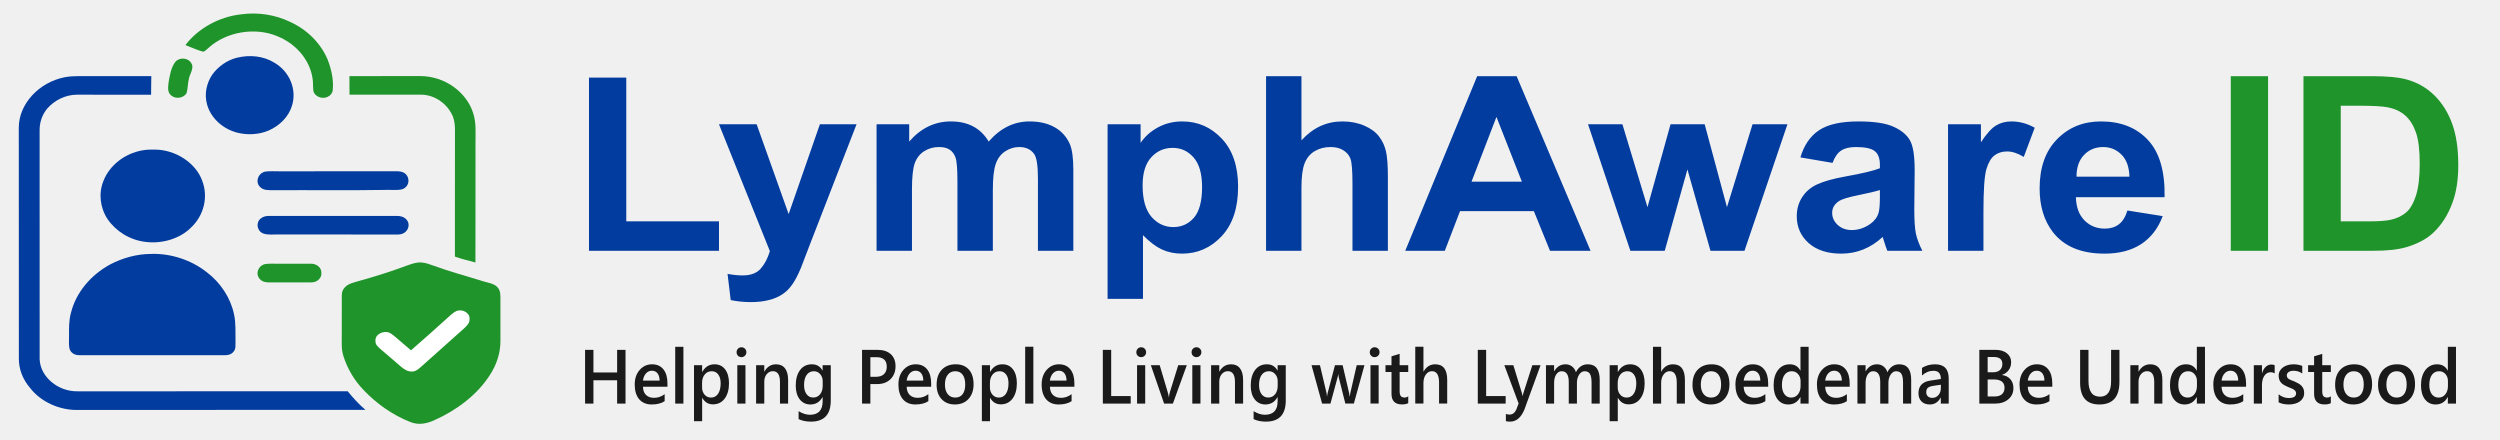
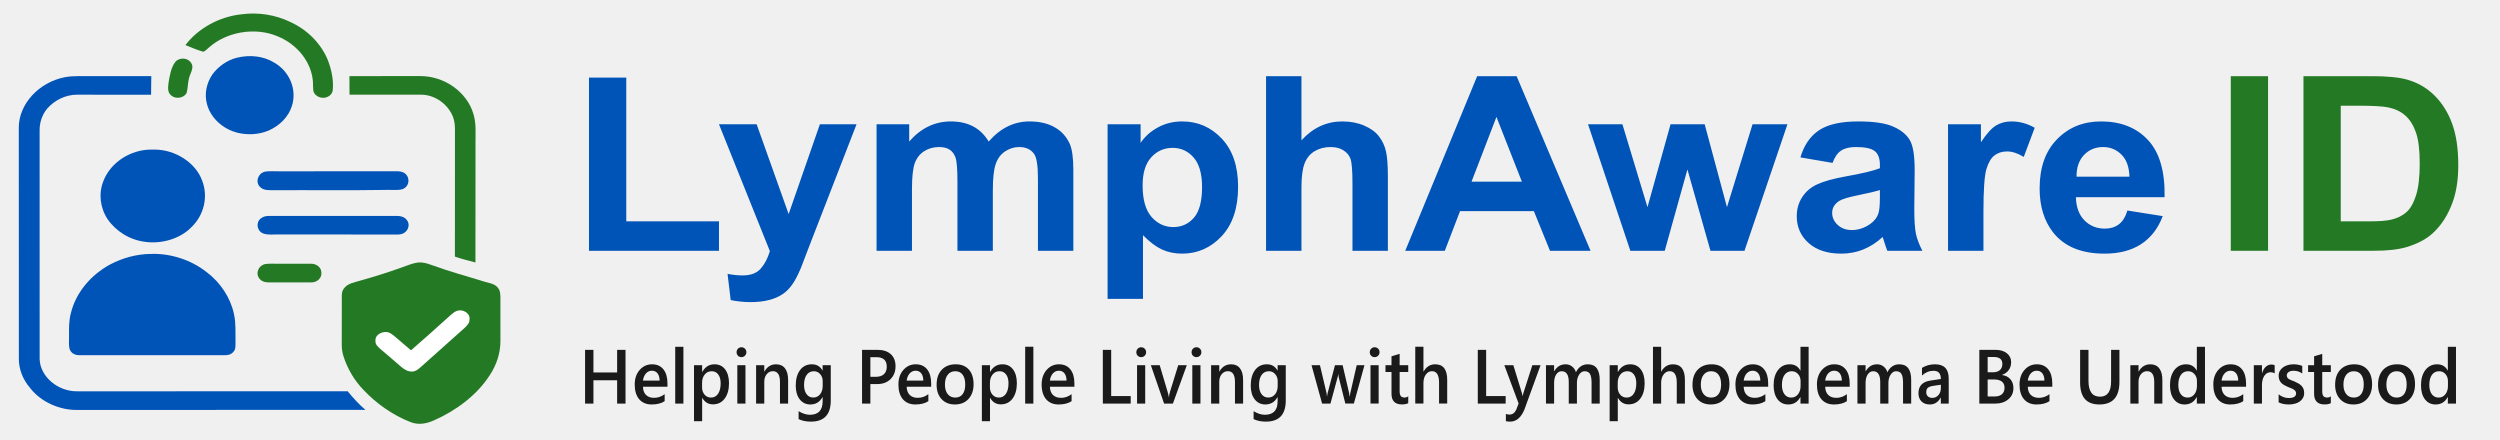
<svg xmlns="http://www.w3.org/2000/svg" version="1.1" viewBox="0 0 1121 197" width="1121pt" height="197pt" id="svg94">
  <defs id="defs94">
    <rect x="1400" y="25.743" width="177.228" height="147.525" id="rect12" />
    <rect x="1390.099" y="24.752" width="202.97" height="157.426" id="rect11" />
    <rect x="1390.244" y="25.61" width="157.317" height="131.707" id="rect10" />
    <rect x="1392.683" y="20.732" width="242.683" height="165.854" id="rect9" />
    <linearGradient id="swatch8">
      <stop style="stop-color:#044877;stop-opacity:1;" offset="0" id="stop9" />
    </linearGradient>
    <rect x="1395.122" y="35.366" width="163.415" height="106.098" id="rect3" />
    <rect x="1396.342" y="18.293" width="171.951" height="150" id="rect2" />
    <rect x="1387.805" y="24.39" width="223.171" height="141.463" id="rect1" />
  </defs>
  <g id="text124" style="font-weight:600;font-size:33.306px;font-family:'Segoe UI';-inkscape-font-specification:'Segoe UI, Semi-Bold';fill:#1a1a1a;stroke:#0e0e0e;stroke-width:0;stroke-linejoin:round" transform="scale(0.9679254,1.033138)" aria-label="Helping People Living with Lymphoedema Be Understood">
    <path d="m 289.775,175.158 h -3.887 V 165.043 h -10.977 v 10.115 h -3.871 v -23.321 h 3.871 v 9.806 h 10.977 v -9.806 h 3.887 z m 19.434,-7.302 h -11.351 q 0.065,2.309 1.415,3.562 1.366,1.252 3.74,1.252 2.667,0 4.895,-1.594 v 3.041 q -2.277,1.431 -6.017,1.431 -3.675,0 -5.773,-2.261 -2.082,-2.277 -2.082,-6.391 0,-3.887 2.293,-6.326 2.309,-2.456 5.724,-2.456 3.415,0 5.285,2.195 1.87,2.195 1.87,6.098 z m -3.643,-2.667 q -0.016,-2.033 -0.96,-3.155 -0.943,-1.138 -2.602,-1.138 -1.626,0 -2.765,1.187 -1.122,1.187 -1.382,3.106 z m 11.026,9.969 h -3.789 v -24.654 h 3.789 z m 8.749,-2.456 h -0.065 v 10.115 h -3.773 v -24.313 h 3.773 v 2.927 h 0.065 q 1.935,-3.318 5.659,-3.318 3.171,0 4.944,2.228 1.773,2.228 1.773,5.985 0,4.163 -2,6.668 -2,2.504 -5.464,2.504 -3.187,0 -4.911,-2.797 z m -0.098,-6.57 v 2.065 q 0,1.821 1.155,3.09 1.171,1.268 2.96,1.268 2.098,0 3.285,-1.626 1.203,-1.643 1.203,-4.57 0,-2.456 -1.122,-3.838 -1.106,-1.399 -3.009,-1.399 -2.017,0 -3.253,1.431 -1.22,1.431 -1.22,3.578 z m 18.23,-11.124 q -0.927,0 -1.594,-0.602 -0.651,-0.602 -0.651,-1.529 0,-0.927 0.651,-1.545 0.667,-0.618 1.594,-0.618 0.959,0 1.626,0.618 0.667,0.618 0.667,1.545 0,0.878 -0.667,1.512 -0.667,0.618 -1.626,0.618 z m 1.87,20.149 h -3.773 v -16.653 h 3.773 z m 19.759,0 h -3.773 v -9.384 q 0,-4.667 -3.301,-4.667 -1.724,0 -2.846,1.301 -1.122,1.285 -1.122,3.253 v 9.497 h -3.789 v -16.653 h 3.789 v 2.765 h 0.065 q 1.87,-3.155 5.399,-3.155 2.716,0 4.147,1.773 1.431,1.756 1.431,5.09 z m 19.759,-1.334 q 0,9.172 -9.221,9.172 -3.253,0 -5.676,-1.09 v -3.448 q 2.732,1.561 5.188,1.561 5.936,0 5.936,-5.838 v -1.821 h -0.065 q -1.87,3.187 -5.627,3.187 -3.041,0 -4.911,-2.212 -1.854,-2.228 -1.854,-5.968 0,-4.245 2,-6.749 2,-2.504 5.497,-2.504 3.301,0 4.895,2.7 h 0.065 v -2.309 h 3.773 z m -3.74,-6.294 v -2.163 q 0,-1.756 -1.171,-2.992 -1.155,-1.252 -2.895,-1.252 -2.147,0 -3.366,1.594 -1.203,1.577 -1.203,4.423 0,2.456 1.155,3.936 1.171,1.464 3.09,1.464 1.952,0 3.171,-1.399 1.22,-1.415 1.22,-3.61 z m 22.085,-0.829 v 8.457 h -3.854 v -23.321 h 7.074 q 4.017,0 6.229,1.87 2.212,1.87 2.212,5.269 0,3.399 -2.309,5.562 -2.309,2.163 -6.245,2.163 z m 0,-11.677 v 8.522 h 2.504 q 2.488,0 3.789,-1.155 1.301,-1.155 1.301,-3.253 0,-4.114 -4.781,-4.114 z m 28.167,12.831 h -11.351 q 0.065,2.309 1.415,3.562 1.366,1.252 3.74,1.252 2.667,0 4.895,-1.594 v 3.041 q -2.277,1.431 -6.017,1.431 -3.675,0 -5.773,-2.261 -2.082,-2.277 -2.082,-6.391 0,-3.887 2.293,-6.326 2.309,-2.456 5.724,-2.456 3.415,0 5.285,2.195 1.87,2.195 1.87,6.098 z m -3.643,-2.667 q -0.016,-2.033 -0.96,-3.155 -0.943,-1.138 -2.602,-1.138 -1.626,0 -2.765,1.187 -1.122,1.187 -1.382,3.106 z m 14.62,10.359 q -3.854,0 -6.164,-2.326 -2.293,-2.342 -2.293,-6.196 0,-4.196 2.391,-6.554 2.407,-2.358 6.473,-2.358 3.903,0 6.082,2.293 2.179,2.293 2.179,6.359 0,3.984 -2.358,6.391 -2.342,2.391 -6.31,2.391 z m 0.179,-14.425 q -2.212,0 -3.496,1.545 -1.285,1.545 -1.285,4.261 0,2.618 1.301,4.131 1.301,1.496 3.48,1.496 2.228,0 3.415,-1.48 1.203,-1.48 1.203,-4.212 0,-2.748 -1.203,-4.245 -1.187,-1.496 -3.415,-1.496 z m 16.165,11.579 h -0.065 v 10.115 h -3.773 v -24.313 h 3.773 v 2.927 h 0.065 q 1.935,-3.318 5.659,-3.318 3.171,0 4.944,2.228 1.773,2.228 1.773,5.985 0,4.163 -2,6.668 -2,2.504 -5.464,2.504 -3.187,0 -4.911,-2.797 z m -0.098,-6.57 v 2.065 q 0,1.821 1.155,3.09 1.171,1.268 2.96,1.268 2.098,0 3.285,-1.626 1.203,-1.643 1.203,-4.57 0,-2.456 -1.122,-3.838 -1.106,-1.399 -3.009,-1.399 -2.017,0 -3.253,1.431 -1.22,1.431 -1.22,3.578 z m 20.117,9.026 h -3.789 v -24.654 h 3.789 z m 19.011,-7.302 h -11.351 q 0.065,2.309 1.415,3.562 1.366,1.252 3.74,1.252 2.667,0 4.895,-1.594 v 3.041 q -2.277,1.431 -6.017,1.431 -3.675,0 -5.773,-2.261 -2.082,-2.277 -2.082,-6.391 0,-3.887 2.293,-6.326 2.309,-2.456 5.724,-2.456 3.415,0 5.285,2.195 1.87,2.195 1.87,6.098 z m -3.643,-2.667 q -0.016,-2.033 -0.959,-3.155 -0.943,-1.138 -2.602,-1.138 -1.626,0 -2.765,1.187 -1.122,1.187 -1.382,3.106 z m 29.728,9.969 h -12.913 v -23.321 h 3.871 v 20.052 h 9.042 z m 4.846,-20.149 q -0.927,0 -1.594,-0.602 -0.651,-0.602 -0.651,-1.529 0,-0.927 0.651,-1.545 0.667,-0.618 1.594,-0.618 0.96,0 1.626,0.618 0.667,0.618 0.667,1.545 0,0.878 -0.667,1.512 -0.667,0.618 -1.626,0.618 z m 1.87,20.149 h -3.773 v -16.653 h 3.773 z m 19.271,-16.653 -6.44,16.653 h -4.082 l -6.131,-16.653 h 4.098 l 3.692,11.644 q 0.423,1.285 0.52,2.244 h 0.049 q 0.146,-1.203 0.455,-2.179 l 3.871,-11.709 z m 4.456,-3.496 q -0.927,0 -1.594,-0.602 -0.65,-0.602 -0.65,-1.529 0,-0.927 0.65,-1.545 0.667,-0.618 1.594,-0.618 0.96,0 1.626,0.618 0.667,0.618 0.667,1.545 0,0.878 -0.667,1.512 -0.667,0.618 -1.626,0.618 z m 1.87,20.149 h -3.773 v -16.653 h 3.773 z m 19.759,0 h -3.773 v -9.384 q 0,-4.667 -3.301,-4.667 -1.724,0 -2.846,1.301 -1.122,1.285 -1.122,3.253 v 9.497 h -3.789 v -16.653 h 3.789 v 2.765 h 0.065 q 1.87,-3.155 5.399,-3.155 2.716,0 4.147,1.773 1.431,1.756 1.431,5.09 z m 19.759,-1.334 q 0,9.172 -9.221,9.172 -3.253,0 -5.676,-1.09 v -3.448 q 2.732,1.561 5.188,1.561 5.936,0 5.936,-5.838 v -1.821 h -0.065 q -1.87,3.187 -5.627,3.187 -3.041,0 -4.911,-2.212 -1.854,-2.228 -1.854,-5.968 0,-4.245 2,-6.749 2,-2.504 5.497,-2.504 3.301,0 4.895,2.7 h 0.065 v -2.309 h 3.773 z m -3.74,-6.294 v -2.163 q 0,-1.756 -1.171,-2.992 -1.155,-1.252 -2.895,-1.252 -2.147,0 -3.366,1.594 -1.203,1.577 -1.203,4.423 0,2.456 1.155,3.936 1.171,1.464 3.09,1.464 1.952,0 3.171,-1.399 1.22,-1.415 1.22,-3.61 z m 40.201,-9.026 -4.911,16.653 h -3.952 L 620.216,163.872 q -0.179,-0.651 -0.228,-1.464 h -0.065 q -0.033,0.553 -0.293,1.431 l -3.285,11.319 h -3.871 l -4.895,-16.653 h 3.903 l 3.025,12.002 q 0.146,0.537 0.195,1.431 h 0.114 q 0.049,-0.683 0.26,-1.464 l 3.366,-11.969 h 3.545 l 2.992,12.051 q 0.146,0.569 0.211,1.431 h 0.114 q 0.033,-0.602 0.244,-1.431 l 2.96,-12.051 z m 4.7,-3.496 q -0.927,0 -1.594,-0.602 -0.651,-0.602 -0.651,-1.529 0,-0.927 0.651,-1.545 0.667,-0.618 1.594,-0.618 0.959,0 1.626,0.618 0.667,0.618 0.667,1.545 0,0.878 -0.667,1.512 -0.667,0.618 -1.626,0.618 z m 1.87,20.149 h -3.773 v -16.653 h 3.773 z m 13.709,-0.179 q -1.106,0.553 -2.911,0.553 -4.846,0 -4.846,-4.651 v -9.416 h -2.781 v -2.96 h 2.781 v -3.854 l 3.773,-1.073 v 4.928 h 3.984 v 2.96 h -3.984 v 8.326 q 0,1.48 0.537,2.114 0.537,0.634 1.789,0.634 0.959,0 1.659,-0.553 z m 18.052,0.179 h -3.773 v -9.107 q 0,-4.944 -3.301,-4.944 -1.659,0 -2.797,1.431 -1.138,1.431 -1.138,3.659 v 8.961 h -3.789 v -24.654 h 3.789 v 10.766 h 0.065 q 1.886,-3.155 5.399,-3.155 5.546,0 5.546,6.782 z" id="path1" />
    <path d="m 697.512,175.158 h -12.913 v -23.321 h 3.871 v 20.052 h 9.042 z m 16.165,-16.653 -7.513,19.32 q -2.342,5.172 -6.57,5.172 -1.187,0 -1.984,-0.211 v -3.139 q 0.894,0.293 1.626,0.293 2.114,0 3.155,-2.082 l 1.122,-2.732 -6.619,-16.62 h 4.179 l 3.968,12.099 q 0.065,0.228 0.293,1.203 h 0.081 q 0.081,-0.374 0.293,-1.171 l 4.163,-12.132 z M 741.08,175.158 h -3.773 v -9.075 q 0,-2.618 -0.748,-3.789 -0.732,-1.171 -2.488,-1.171 -1.48,0 -2.521,1.48 -1.025,1.48 -1.025,3.545 v 9.009 h -3.789 v -9.384 q 0,-4.651 -3.285,-4.651 -1.529,0 -2.521,1.399 -0.976,1.399 -0.976,3.627 v 9.009 h -3.773 v -16.653 h 3.773 v 2.635 h 0.065 q 1.805,-3.025 5.253,-3.025 1.724,0 3.009,0.959 1.301,0.943 1.773,2.488 1.854,-3.448 5.529,-3.448 5.497,0 5.497,6.782 z m 8.44,-2.456 h -0.065 v 10.115 h -3.773 v -24.313 h 3.773 v 2.927 h 0.065 q 1.935,-3.318 5.659,-3.318 3.171,0 4.944,2.228 1.773,2.228 1.773,5.985 0,4.163 -2,6.668 -2,2.504 -5.464,2.504 -3.187,0 -4.911,-2.797 z m -0.098,-6.57 v 2.065 q 0,1.821 1.155,3.09 1.171,1.268 2.96,1.268 2.098,0 3.285,-1.626 1.203,-1.643 1.203,-4.57 0,-2.456 -1.122,-3.838 -1.106,-1.399 -3.009,-1.399 -2.017,0 -3.253,1.431 -1.22,1.431 -1.22,3.578 z m 31.127,9.026 h -3.773 v -9.107 q 0,-4.944 -3.301,-4.944 -1.659,0 -2.797,1.431 -1.138,1.431 -1.138,3.659 v 8.961 h -3.789 v -24.654 h 3.789 v 10.766 h 0.065 q 1.886,-3.155 5.399,-3.155 5.546,0 5.546,6.782 z m 11.969,0.39 q -3.854,0 -6.164,-2.326 -2.293,-2.342 -2.293,-6.196 0,-4.196 2.391,-6.554 2.407,-2.358 6.473,-2.358 3.903,0 6.082,2.293 2.179,2.293 2.179,6.359 0,3.984 -2.358,6.391 -2.342,2.391 -6.31,2.391 z m 0.179,-14.425 q -2.212,0 -3.496,1.545 -1.285,1.545 -1.285,4.261 0,2.618 1.301,4.131 1.301,1.496 3.48,1.496 2.228,0 3.415,-1.48 1.203,-1.48 1.203,-4.212 0,-2.748 -1.203,-4.245 -1.187,-1.496 -3.415,-1.496 z m 26.427,6.733 h -11.351 q 0.065,2.309 1.415,3.562 1.366,1.252 3.74,1.252 2.667,0 4.895,-1.594 v 3.041 q -2.277,1.431 -6.017,1.431 -3.675,0 -5.773,-2.261 -2.082,-2.277 -2.082,-6.391 0,-3.887 2.293,-6.326 2.309,-2.456 5.724,-2.456 3.415,0 5.285,2.195 1.87,2.195 1.87,6.098 z m -3.643,-2.667 q -0.016,-2.033 -0.959,-3.155 -0.943,-1.138 -2.602,-1.138 -1.626,0 -2.765,1.187 -1.122,1.187 -1.382,3.106 z m 22.377,9.969 h -3.773 v -2.83 h -0.065 q -1.821,3.22 -5.611,3.22 -3.074,0 -4.928,-2.228 -1.838,-2.244 -1.838,-6.098 0,-4.131 2.033,-6.619 2.049,-2.488 5.448,-2.488 3.366,0 4.895,2.7 h 0.065 v -10.311 h 3.773 z m -3.724,-7.611 v -2.179 q 0,-1.773 -1.155,-3.009 -1.155,-1.236 -2.944,-1.236 -2.114,0 -3.334,1.577 -1.203,1.577 -1.203,4.375 0,2.537 1.155,4.017 1.171,1.464 3.139,1.464 1.935,0 3.139,-1.415 1.203,-1.431 1.203,-3.594 z m 22.751,0.309 h -11.351 q 0.065,2.309 1.415,3.562 1.366,1.252 3.74,1.252 2.667,0 4.895,-1.594 v 3.041 q -2.277,1.431 -6.017,1.431 -3.675,0 -5.773,-2.261 -2.082,-2.277 -2.082,-6.391 0,-3.887 2.293,-6.326 2.309,-2.456 5.724,-2.456 3.415,0 5.285,2.195 1.87,2.195 1.87,6.098 z m -3.643,-2.667 q -0.016,-2.033 -0.959,-3.155 -0.943,-1.138 -2.602,-1.138 -1.626,0 -2.765,1.187 -1.122,1.187 -1.382,3.106 z m 32.135,9.969 h -3.773 v -9.075 q 0,-2.618 -0.748,-3.789 -0.732,-1.171 -2.488,-1.171 -1.48,0 -2.521,1.48 -1.025,1.48 -1.025,3.545 v 9.009 h -3.789 v -9.384 q 0,-4.651 -3.285,-4.651 -1.529,0 -2.521,1.399 -0.976,1.399 -0.976,3.627 v 9.009 h -3.773 v -16.653 h 3.773 v 2.635 h 0.065 q 1.805,-3.025 5.253,-3.025 1.724,0 3.009,0.959 1.301,0.943 1.773,2.488 1.854,-3.448 5.529,-3.448 5.497,0 5.497,6.782 z m 17.385,0 h -3.659 v -2.602 h -0.065 q -1.724,2.992 -5.058,2.992 -2.456,0 -3.854,-1.334 -1.382,-1.334 -1.382,-3.529 0,-4.716 5.432,-5.497 l 4.944,-0.699 q 0,-3.562 -3.383,-3.562 -2.976,0 -5.367,2.049 v -3.301 q 2.635,-1.561 6.082,-1.561 6.31,0 6.31,6.212 z m -3.643,-8.18 -3.496,0.488 q -1.626,0.211 -2.456,0.797 -0.813,0.569 -0.813,2.017 0,1.057 0.748,1.74 0.764,0.667 2.033,0.667 1.724,0 2.846,-1.203 1.138,-1.22 1.138,-3.057 z" id="path2" />
    <path d="m 916.944,175.158 v -23.321 h 7.4 q 3.383,0 5.35,1.48 1.984,1.48 1.984,3.854 0,1.984 -1.122,3.448 -1.122,1.464 -3.106,2.082 v 0.065 q 2.407,0.276 3.838,1.789 1.447,1.496 1.447,3.903 0,2.992 -2.358,4.846 -2.358,1.854 -5.952,1.854 z m 3.854,-20.214 v 6.635 h 2.504 q 2.017,0 3.155,-0.943 1.155,-0.96 1.155,-2.7 0,-2.992 -4.001,-2.992 z m 0,9.741 v 7.383 h 3.301 q 2.163,0 3.334,-0.992 1.187,-1.008 1.187,-2.765 0,-3.627 -5.025,-3.627 z m 29.94,3.171 h -11.351 q 0.065,2.309 1.415,3.562 1.366,1.252 3.74,1.252 2.667,0 4.895,-1.594 v 3.041 q -2.277,1.431 -6.017,1.431 -3.675,0 -5.773,-2.261 -2.082,-2.277 -2.082,-6.391 0,-3.887 2.293,-6.326 2.309,-2.456 5.724,-2.456 3.415,0 5.285,2.195 1.87,2.195 1.87,6.098 z m -3.643,-2.667 q -0.016,-2.033 -0.96,-3.155 -0.943,-1.138 -2.602,-1.138 -1.626,0 -2.765,1.187 -1.122,1.187 -1.382,3.106 z m 34.753,0.537 q 0,9.823 -9.302,9.823 -8.912,0 -8.912,-9.449 v -14.262 h 3.871 v 13.465 q 0,6.863 5.334,6.863 5.139,0 5.139,-6.619 v -13.709 h 3.871 z m 19.889,9.432 h -3.773 v -9.384 q 0,-4.667 -3.301,-4.667 -1.724,0 -2.846,1.301 -1.122,1.285 -1.122,3.253 v 9.497 h -3.789 v -16.653 h 3.789 v 2.765 h 0.065 q 1.87,-3.155 5.399,-3.155 2.716,0 4.147,1.773 1.431,1.756 1.431,5.09 z m 19.743,0 h -3.773 v -2.83 h -0.065 q -1.821,3.22 -5.611,3.22 -3.074,0 -4.928,-2.228 -1.838,-2.244 -1.838,-6.098 0,-4.131 2.033,-6.619 2.049,-2.488 5.448,-2.488 3.366,0 4.895,2.7 h 0.065 v -10.311 h 3.773 z m -3.724,-7.611 v -2.179 q 0,-1.773 -1.155,-3.009 -1.155,-1.236 -2.943,-1.236 -2.114,0 -3.334,1.577 -1.203,1.577 -1.203,4.375 0,2.537 1.155,4.017 1.171,1.464 3.139,1.464 1.935,0 3.139,-1.415 1.203,-1.431 1.203,-3.594 z m 22.751,0.309 h -11.351 q 0.065,2.309 1.415,3.562 1.366,1.252 3.74,1.252 2.667,0 4.895,-1.594 v 3.041 q -2.277,1.431 -6.017,1.431 -3.675,0 -5.773,-2.261 -2.082,-2.277 -2.082,-6.391 0,-3.887 2.293,-6.326 2.309,-2.456 5.724,-2.456 3.415,0 5.285,2.195 1.87,2.195 1.87,6.098 z m -3.643,-2.667 q -0.016,-2.033 -0.96,-3.155 -0.943,-1.138 -2.602,-1.138 -1.626,0 -2.765,1.187 -1.122,1.187 -1.382,3.106 z m 16.897,-3.09 q -0.683,-0.537 -1.968,-0.537 -1.675,0 -2.797,1.512 -1.122,1.512 -1.122,4.114 v 7.969 h -3.773 v -16.653 h 3.773 v 3.431 h 0.065 q 0.553,-1.756 1.691,-2.732 1.155,-0.992 2.57,-0.992 1.024,0 1.561,0.309 z m 1.838,12.539 v -3.496 q 2.114,1.61 4.667,1.61 3.415,0 3.415,-2.017 0,-0.569 -0.293,-0.959 -0.293,-0.407 -0.797,-0.716 -0.488,-0.309 -1.171,-0.553 -0.667,-0.244 -1.496,-0.553 -1.025,-0.407 -1.854,-0.862 -0.813,-0.455 -1.366,-1.025 -0.537,-0.585 -0.813,-1.317 -0.276,-0.732 -0.276,-1.708 0,-1.203 0.569,-2.114 0.569,-0.927 1.529,-1.545 0.96,-0.634 2.179,-0.943 1.22,-0.325 2.521,-0.325 2.309,0 4.131,0.699 v 3.301 q -1.756,-1.203 -4.033,-1.203 -0.716,0 -1.301,0.146 -0.569,0.146 -0.976,0.407 -0.407,0.26 -0.634,0.634 -0.228,0.358 -0.228,0.797 0,0.537 0.228,0.911 0.228,0.374 0.667,0.667 0.455,0.276 1.073,0.52 0.634,0.228 1.447,0.504 1.073,0.439 1.919,0.894 0.862,0.455 1.464,1.041 0.602,0.569 0.927,1.334 0.325,0.748 0.325,1.789 0,1.268 -0.585,2.212 -0.586,0.943 -1.561,1.561 -0.976,0.618 -2.26,0.911 -1.268,0.309 -2.683,0.309 -2.732,0 -4.732,-0.911 z m 24.183,0.342 q -1.106,0.553 -2.911,0.553 -4.846,0 -4.846,-4.651 v -9.416 h -2.781 v -2.96 h 2.781 v -3.854 l 3.773,-1.073 v 4.928 h 3.984 v 2.96 h -3.984 v 8.326 q 0,1.48 0.537,2.114 0.537,0.634 1.789,0.634 0.96,0 1.659,-0.553 z m 10.441,0.569 q -3.854,0 -6.164,-2.326 -2.293,-2.342 -2.293,-6.196 0,-4.196 2.391,-6.554 2.407,-2.358 6.473,-2.358 3.903,0 6.082,2.293 2.179,2.293 2.179,6.359 0,3.984 -2.358,6.391 -2.342,2.391 -6.31,2.391 z m 0.179,-14.425 q -2.212,0 -3.496,1.545 -1.285,1.545 -1.285,4.261 0,2.618 1.301,4.131 1.301,1.496 3.48,1.496 2.228,0 3.415,-1.48 1.203,-1.48 1.203,-4.212 0,-2.748 -1.203,-4.245 -1.187,-1.496 -3.415,-1.496 z m 19.71,14.425 q -3.854,0 -6.164,-2.326 -2.293,-2.342 -2.293,-6.196 0,-4.196 2.391,-6.554 2.407,-2.358 6.473,-2.358 3.903,0 6.082,2.293 2.179,2.293 2.179,6.359 0,3.984 -2.358,6.391 -2.342,2.391 -6.31,2.391 z m 0.179,-14.425 q -2.212,0 -3.497,1.545 -1.285,1.545 -1.285,4.261 0,2.618 1.301,4.131 1.301,1.496 3.48,1.496 2.228,0 3.415,-1.48 1.204,-1.48 1.204,-4.212 0,-2.748 -1.204,-4.245 -1.187,-1.496 -3.415,-1.496 z m 27.468,14.035 h -3.773 v -2.83 h -0.065 q -1.821,3.22 -5.611,3.22 -3.074,0 -4.928,-2.228 -1.838,-2.244 -1.838,-6.098 0,-4.131 2.033,-6.619 2.049,-2.488 5.448,-2.488 3.366,0 4.895,2.7 h 0.065 v -10.311 h 3.773 z m -3.724,-7.611 v -2.179 q 0,-1.773 -1.155,-3.009 -1.155,-1.236 -2.944,-1.236 -2.114,0 -3.334,1.577 -1.203,1.577 -1.203,4.375 0,2.537 1.155,4.017 1.171,1.464 3.139,1.464 1.935,0 3.139,-1.415 1.203,-1.431 1.203,-3.594 z" id="path3" />
  </g>
  <g id="text127" style="font-weight:bold;font-size:112.483px;font-family:Arial;-inkscape-font-specification:'Arial, Bold';fill:#0053b7;stroke:#0e0e0e;stroke-width:0;stroke-linejoin:round" transform="scale(1.028407,0.9723774)" aria-label="LymphAware ID">
-     <path style="fill:#023c9f" d="M 256.807,115.642 V 35.783 h 16.257 v 66.292 h 40.424 v 13.566 z m 56.681,-58.329 h 16.422 l 13.951,41.412 13.621,-41.412 h 15.983 l -20.596,56.132 -3.68,10.161 q -2.032,5.108 -3.9,7.799 -1.812,2.691 -4.229,4.339 -2.362,1.703 -5.877,2.636 -3.46,0.934 -7.854,0.934 -4.449,0 -8.733,-0.934 l -1.373,-12.083 q 3.625,0.714 6.536,0.714 5.382,0 7.964,-3.186 2.581,-3.131 3.954,-8.019 z m 68.709,0 h 14.225 v 7.964 q 7.634,-9.282 18.18,-9.282 5.602,0 9.721,2.307 4.119,2.307 6.756,6.975 3.845,-4.668 8.293,-6.975 4.449,-2.307 9.502,-2.307 6.426,0 10.875,2.636 4.449,2.581 6.646,7.634 1.593,3.735 1.593,12.083 V 115.642 H 452.554 V 82.303 q 0,-8.678 -1.593,-11.204 -2.142,-3.295 -6.591,-3.295 -3.24,0 -6.096,1.977 -2.856,1.977 -4.119,5.822 -1.263,3.79 -1.263,12.028 V 115.642 H 417.458 V 83.676 q 0,-8.513 -0.824,-10.985 -0.824,-2.472 -2.581,-3.68 -1.703,-1.208 -4.668,-1.208 -3.57,0 -6.426,1.922 -2.856,1.922 -4.119,5.547 -1.208,3.625 -1.208,12.028 v 28.34 h -15.433 z m 100.729,0 h 14.39 v 8.568 q 2.801,-4.394 7.579,-7.14 4.778,-2.746 10.6,-2.746 10.161,0 17.246,7.964 7.085,7.964 7.085,22.189 0,14.61 -7.14,22.738 -7.14,8.074 -17.301,8.074 -4.833,0 -8.788,-1.922 -3.9,-1.922 -8.239,-6.591 v 29.384 h -15.433 z m 15.269,28.176 q 0,9.831 3.9,14.555 3.9,4.668 9.502,4.668 5.382,0 8.953,-4.284 3.57,-4.339 3.57,-14.17 0,-9.172 -3.68,-13.621 -3.68,-4.449 -9.117,-4.449 -5.657,0 -9.392,4.394 -3.735,4.339 -3.735,12.907 z M 567.454,35.124 v 29.604 q 7.47,-8.733 17.85,-8.733 5.328,0 9.612,1.977 4.284,1.977 6.426,5.053 2.197,3.076 2.966,6.81 0.824,3.735 0.824,11.589 V 115.642 H 589.698 V 84.83 q 0,-9.172 -0.879,-11.644 -0.879,-2.472 -3.131,-3.9 -2.197,-1.483 -5.547,-1.483 -3.845,0 -6.865,1.867 -3.021,1.867 -4.449,5.657 -1.373,3.735 -1.373,11.095 V 115.642 H 552.02 V 35.124 Z m 126.049,80.518 h -17.685 l -7.03,-18.289 h -32.185 l -6.646,18.289 h -17.246 l 31.361,-80.518 h 17.191 z M 663.57,83.786 652.475,53.908 641.6,83.786 Z m 47.289,31.856 -18.454,-58.329 h 14.994 L 718.328,95.54 728.379,57.313 h 14.884 l 9.721,38.227 11.149,-38.227 h 15.214 L 760.619,115.642 H 745.79 l -10.051,-37.513 -9.886,37.513 z m 88.152,-40.533 -14.005,-2.526 q 2.362,-8.458 8.129,-12.523 5.767,-4.064 17.136,-4.064 10.326,0 15.379,2.472 5.053,2.417 7.085,6.206 2.087,3.735 2.087,13.786 l -0.165,18.015 q 0,7.689 0.714,11.369 0.769,3.625 2.801,7.799 h -15.269 q -0.604,-1.538 -1.483,-4.559 -0.384,-1.373 -0.549,-1.812 -3.954,3.845 -8.458,5.767 -4.504,1.922 -9.612,1.922 -9.007,0 -14.225,-4.888 -5.163,-4.888 -5.163,-12.358 0,-4.943 2.362,-8.788 2.362,-3.9 6.591,-5.932 4.284,-2.087 12.303,-3.625 10.82,-2.032 14.994,-3.79 v -1.538 q 0,-4.449 -2.197,-6.316 -2.197,-1.922 -8.293,-1.922 -4.119,0 -6.426,1.648 -2.307,1.593 -3.735,5.657 z m 20.651,12.523 q -2.966,0.989 -9.392,2.362 -6.426,1.373 -8.403,2.691 -3.021,2.142 -3.021,5.437 0,3.24 2.417,5.602 2.417,2.362 6.151,2.362 4.174,0 7.964,-2.746 2.801,-2.087 3.68,-5.108 0.604,-1.977 0.604,-7.524 z m 45.147,28.011 H 849.375 V 57.313 h 14.335 v 8.293 q 3.68,-5.877 6.591,-7.744 2.966,-1.867 6.701,-1.867 5.273,0 10.161,2.911 l -4.778,13.456 q -3.9,-2.526 -7.25,-2.526 -3.24,0 -5.492,1.812 -2.252,1.758 -3.57,6.426 -1.263,4.668 -1.263,19.553 z m 62.777,-18.564 15.379,2.581 q -2.966,8.458 -9.392,12.907 -6.371,4.394 -15.983,4.394 -15.214,0 -22.519,-9.941 -5.767,-7.964 -5.767,-20.102 0,-14.5 7.579,-22.683 7.579,-8.239 19.168,-8.239 13.017,0 20.541,8.623 7.524,8.568 7.195,26.308 h -38.666 q 0.165,6.865 3.735,10.71 3.57,3.79 8.898,3.79 3.625,0 6.096,-1.977 2.472,-1.977 3.735,-6.371 z m 0.879,-15.598 q -0.165,-6.701 -3.46,-10.161 -3.295,-3.515 -8.019,-3.515 -5.053,0 -8.348,3.68 -3.295,3.68 -3.24,9.996 z" id="path4" />
-     <path style="fill:#1f942a" d="M 972.652,115.642 V 35.124 h 16.257 v 80.518 z m 31.691,-80.518 h 29.713 q 10.051,0 15.324,1.538 7.085,2.087 12.138,7.415 5.053,5.328 7.689,13.072 2.636,7.689 2.636,19.003 0,9.941 -2.472,17.136 -3.021,8.788 -8.623,14.225 -4.229,4.119 -11.424,6.426 -5.383,1.703 -14.39,1.703 h -30.592 z m 16.257,13.621 v 53.331 h 12.138 q 6.811,0 9.831,-0.769 3.954,-0.989 6.536,-3.35 2.636,-2.362 4.284,-7.744 1.648,-5.437 1.648,-14.774 0,-9.337 -1.648,-14.335 -1.648,-4.998 -4.614,-7.799 -2.966,-2.801 -7.524,-3.79 -3.405,-0.769 -13.346,-0.769 z" id="path5" />
+     <path style="fill:#0053b7" d="M 256.807,115.642 V 35.783 h 16.257 v 66.292 h 40.424 v 13.566 z m 56.681,-58.329 h 16.422 l 13.951,41.412 13.621,-41.412 h 15.983 l -20.596,56.132 -3.68,10.161 q -2.032,5.108 -3.9,7.799 -1.812,2.691 -4.229,4.339 -2.362,1.703 -5.877,2.636 -3.46,0.934 -7.854,0.934 -4.449,0 -8.733,-0.934 l -1.373,-12.083 q 3.625,0.714 6.536,0.714 5.382,0 7.964,-3.186 2.581,-3.131 3.954,-8.019 z m 68.709,0 h 14.225 v 7.964 q 7.634,-9.282 18.18,-9.282 5.602,0 9.721,2.307 4.119,2.307 6.756,6.975 3.845,-4.668 8.293,-6.975 4.449,-2.307 9.502,-2.307 6.426,0 10.875,2.636 4.449,2.581 6.646,7.634 1.593,3.735 1.593,12.083 V 115.642 H 452.554 V 82.303 q 0,-8.678 -1.593,-11.204 -2.142,-3.295 -6.591,-3.295 -3.24,0 -6.096,1.977 -2.856,1.977 -4.119,5.822 -1.263,3.79 -1.263,12.028 V 115.642 H 417.458 V 83.676 q 0,-8.513 -0.824,-10.985 -0.824,-2.472 -2.581,-3.68 -1.703,-1.208 -4.668,-1.208 -3.57,0 -6.426,1.922 -2.856,1.922 -4.119,5.547 -1.208,3.625 -1.208,12.028 v 28.34 h -15.433 z m 100.729,0 h 14.39 v 8.568 q 2.801,-4.394 7.579,-7.14 4.778,-2.746 10.6,-2.746 10.161,0 17.246,7.964 7.085,7.964 7.085,22.189 0,14.61 -7.14,22.738 -7.14,8.074 -17.301,8.074 -4.833,0 -8.788,-1.922 -3.9,-1.922 -8.239,-6.591 v 29.384 h -15.433 z m 15.269,28.176 q 0,9.831 3.9,14.555 3.9,4.668 9.502,4.668 5.382,0 8.953,-4.284 3.57,-4.339 3.57,-14.17 0,-9.172 -3.68,-13.621 -3.68,-4.449 -9.117,-4.449 -5.657,0 -9.392,4.394 -3.735,4.339 -3.735,12.907 z M 567.454,35.124 v 29.604 q 7.47,-8.733 17.85,-8.733 5.328,0 9.612,1.977 4.284,1.977 6.426,5.053 2.197,3.076 2.966,6.81 0.824,3.735 0.824,11.589 V 115.642 H 589.698 V 84.83 q 0,-9.172 -0.879,-11.644 -0.879,-2.472 -3.131,-3.9 -2.197,-1.483 -5.547,-1.483 -3.845,0 -6.865,1.867 -3.021,1.867 -4.449,5.657 -1.373,3.735 -1.373,11.095 V 115.642 H 552.02 V 35.124 Z m 126.049,80.518 h -17.685 l -7.03,-18.289 h -32.185 l -6.646,18.289 h -17.246 l 31.361,-80.518 h 17.191 z M 663.57,83.786 652.475,53.908 641.6,83.786 Z m 47.289,31.856 -18.454,-58.329 h 14.994 L 718.328,95.54 728.379,57.313 h 14.884 l 9.721,38.227 11.149,-38.227 h 15.214 L 760.619,115.642 H 745.79 l -10.051,-37.513 -9.886,37.513 z m 88.152,-40.533 -14.005,-2.526 q 2.362,-8.458 8.129,-12.523 5.767,-4.064 17.136,-4.064 10.326,0 15.379,2.472 5.053,2.417 7.085,6.206 2.087,3.735 2.087,13.786 l -0.165,18.015 q 0,7.689 0.714,11.369 0.769,3.625 2.801,7.799 h -15.269 q -0.604,-1.538 -1.483,-4.559 -0.384,-1.373 -0.549,-1.812 -3.954,3.845 -8.458,5.767 -4.504,1.922 -9.612,1.922 -9.007,0 -14.225,-4.888 -5.163,-4.888 -5.163,-12.358 0,-4.943 2.362,-8.788 2.362,-3.9 6.591,-5.932 4.284,-2.087 12.303,-3.625 10.82,-2.032 14.994,-3.79 v -1.538 q 0,-4.449 -2.197,-6.316 -2.197,-1.922 -8.293,-1.922 -4.119,0 -6.426,1.648 -2.307,1.593 -3.735,5.657 z m 20.651,12.523 q -2.966,0.989 -9.392,2.362 -6.426,1.373 -8.403,2.691 -3.021,2.142 -3.021,5.437 0,3.24 2.417,5.602 2.417,2.362 6.151,2.362 4.174,0 7.964,-2.746 2.801,-2.087 3.68,-5.108 0.604,-1.977 0.604,-7.524 z m 45.147,28.011 H 849.375 V 57.313 h 14.335 v 8.293 q 3.68,-5.877 6.591,-7.744 2.966,-1.867 6.701,-1.867 5.273,0 10.161,2.911 l -4.778,13.456 q -3.9,-2.526 -7.25,-2.526 -3.24,0 -5.492,1.812 -2.252,1.758 -3.57,6.426 -1.263,4.668 -1.263,19.553 z m 62.777,-18.564 15.379,2.581 q -2.966,8.458 -9.392,12.907 -6.371,4.394 -15.983,4.394 -15.214,0 -22.519,-9.941 -5.767,-7.964 -5.767,-20.102 0,-14.5 7.579,-22.683 7.579,-8.239 19.168,-8.239 13.017,0 20.541,8.623 7.524,8.568 7.195,26.308 h -38.666 q 0.165,6.865 3.735,10.71 3.57,3.79 8.898,3.79 3.625,0 6.096,-1.977 2.472,-1.977 3.735,-6.371 z m 0.879,-15.598 q -0.165,-6.701 -3.46,-10.161 -3.295,-3.515 -8.019,-3.515 -5.053,0 -8.348,3.68 -3.295,3.68 -3.24,9.996 z" id="path4" />
+     <path style="fill:#247a24" d="M 972.652,115.642 V 35.124 h 16.257 v 80.518 z m 31.691,-80.518 h 29.713 q 10.051,0 15.324,1.538 7.085,2.087 12.138,7.415 5.053,5.328 7.689,13.072 2.636,7.689 2.636,19.003 0,9.941 -2.472,17.136 -3.021,8.788 -8.623,14.225 -4.229,4.119 -11.424,6.426 -5.383,1.703 -14.39,1.703 h -30.592 z m 16.257,13.621 v 53.331 h 12.138 q 6.811,0 9.831,-0.769 3.954,-0.989 6.536,-3.35 2.636,-2.362 4.284,-7.744 1.648,-5.437 1.648,-14.774 0,-9.337 -1.648,-14.335 -1.648,-4.998 -4.614,-7.799 -2.966,-2.801 -7.524,-3.79 -3.405,-0.769 -13.346,-0.769 z" id="path5" />
  </g>
  <g id="g77" transform="matrix(0.6875638,0,0,0.6090687,-66.6665,-116.132)">
-     <path d="m 254.426,201.212 c 10.759,-1.698 22.185,0.341 31.737,5.572 11.246,5.751 19.96,15.803 24.402,27.562 2.508,7.193 4.117,15.232 3.381,22.852 -0.223,2.082 -1.498,3.874 -3.389,4.796 -3.501,1.946 -8.259,-0.299 -9.192,-4.104 -0.342,-2.475 -0.171,-5.026 -0.359,-7.526 -1.096,-14.105 -10.074,-26.965 -22.938,-32.93 -14.764,-7.108 -33.551,-3.294 -44.935,8.294 -1.104,0.964 -2.208,2.56 -3.595,3.055 -3.997,-1.263 -7.831,-3.208 -11.649,-4.915 8.157,-12.168 21.894,-20.94 36.538,-22.656 z" fill="#1f942a" id="path2-8" style="stroke-width:0.855" />
-     <path d="m 251.456,233.169 c 8.259,-2.278 17.238,-1.365 24.342,3.601 10.339,6.707 14.901,20.283 11.512,31.974 -2.174,7.859 -7.891,14.455 -15.192,18.039 -6.154,2.952 -13.515,3.447 -20.071,1.664 -9.851,-2.748 -17.623,-10.931 -20.028,-20.821 -1.943,-7.475 -0.454,-15.838 3.595,-22.374 3.672,-5.547 9.355,-10.291 15.843,-12.083 z" fill="#023c9f" id="path3-2" style="stroke-width:0.855" />
-     <path d="m 221.611,237.035 c 2.371,3.507 -1.07,8.252 -1.549,12.066 -0.676,3.285 -0.582,6.741 -1.387,9.992 -1.695,3.729 -7.001,4.813 -9.997,1.911 -2.816,-2.432 -2.046,-6.511 -1.755,-9.788 0.779,-4.881 1.515,-10.726 4.322,-14.916 2.593,-3.575 8.354,-3.268 10.365,0.734 z" fill="#1f942a" id="path4-4" style="stroke-width:0.855" />
-     <path d="m 139.291,247.496 c 2.97,-0.597 5.991,-0.794 9.013,-0.785 15.774,0.051 31.557,-0.009 47.331,0.009 0.009,4.557 -0.077,9.122 -0.145,13.679 -16.022,0.026 -32.019,0.102 -48.05,-0.043 -7.968,0.017 -15.047,4.198 -19.805,10.402 -3.424,4.744 -4.939,10.479 -4.844,16.298 0.017,56.046 -0.009,112.083 0.026,168.129 0.402,12.757 11.794,23.773 24.633,23.569 58.749,0.026 117.506,0.051 176.255,-0.017 3.552,4.855 7.215,9.514 11.589,13.679 -62.326,0.06 -124.661,-0.017 -186.988,0.051 -12.282,0.495 -24.675,-5.922 -31.6,-16.017 -4.896,-6.383 -7.566,-14.071 -7.446,-22.127 -0.06,-56.558 -0.009,-113.252 -0.043,-169.827 0.051,-17.322 13.147,-33.305 30.076,-37 z" fill="#023c9f" id="path5-5" style="stroke-width:0.855" />
-     <path d="m 324.841,246.711 c 15.329,-0.06 30.667,0.043 45.996,-0.034 16.339,-0.111 30.718,12.134 34.801,27.639 1.986,7.185 1.378,13.96 1.429,21.282 -0.043,29.439 0.034,58.879 -0.043,88.318 -4.476,-1.331 -9.047,-2.603 -13.395,-4.326 0.043,-30.839 0.017,-61.686 0.034,-92.525 0.034,-3.541 -0.154,-6.997 -1.284,-10.385 -3.021,-8.678 -11.118,-16.162 -20.678,-16.315 -15.577,-0.068 -31.223,0.009 -46.8,-0.017 0,-4.54 -0.026,-9.088 -0.06,-13.636 z" fill="#1f942a" id="path6-5" style="stroke-width:0.855" />
-     <path d="m 189.814,301.358 c 2.705,-0.546 5.384,-0.631 8.131,-0.563 13.694,0.094 26.772,9.941 30.881,22.937 4.023,11.793 1.241,25.48 -7.369,34.568 -7.147,8.107 -18.881,12.015 -29.503,10.479 -10.442,-1.382 -19.497,-7.936 -24.872,-16.836 -4.896,-8.465 -5.966,-18.986 -2.61,-28.202 3.877,-11.213 13.634,-20.036 25.343,-22.383 z" fill="#023c9f" id="path11-1" style="stroke-width:0.855" />
-     <path d="m 269.884,317.008 c 3.056,-0.512 6.282,-0.154 9.372,-0.213 25.394,-0.068 50.789,0.043 76.175,-0.051 2.234,0.009 4.322,0.265 5.957,1.92 3.278,3.422 2.431,9.66 -2.251,11.383 -3.595,0.93 -7.703,0.205 -11.409,0.452 -23.957,0.444 -47.939,0.043 -71.895,0.213 -3.115,-0.094 -6.762,0.375 -9.064,-2.184 -3.561,-3.49 -1.712,-10.3 3.115,-11.52 z" fill="#023c9f" id="path14-7" style="stroke-width:0.855" />
-     <path d="m 272.374,349.647 c 27.723,-0.017 55.351,0.051 83.073,-0.017 2.551,-0.06 4.879,0.563 6.539,2.611 2.499,2.995 1.643,7.646 -1.446,9.873 -1.549,1.169 -3.244,1.212 -5.11,1.246 -25.386,-0.102 -50.78,-0.043 -76.175,-0.06 -3.389,-0.154 -7.515,0.597 -10.673,-0.759 -4.125,-1.903 -4.879,-7.919 -1.652,-10.957 1.515,-1.442 3.381,-1.971 5.444,-1.937 z" fill="#023c9f" id="path21-1" style="stroke-width:0.855" />
-     <path d="m 195.378,377.61 c 13.121,-0.529 26.464,4.625 36.23,13.295 9.295,7.851 15.757,19.225 17.974,31.146 1.318,6.818 0.822,13.286 0.967,20.317 -0.094,2.62 0.368,5.299 -1.455,7.432 -1.472,1.903 -3.449,2.423 -5.777,2.381 -31.386,-0.009 -62.78,0.009 -94.166,-0.009 -3.398,0.128 -5.863,-1.485 -6.864,-4.719 -0.599,-3.029 -0.24,-6.28 -0.308,-9.352 0,-5.803 -0.163,-11.4 1.25,-17.092 3.218,-14.797 12.779,-27.835 25.694,-35.728 8.054,-4.719 17.067,-7.586 26.456,-7.671 z" fill="#023c9f" id="path23-1" style="stroke-width:0.855" />
-     <path d="m 279.256,384.847 c 6.847,0.043 13.703,-0.119 20.55,-0.034 3.552,-0.034 6.693,2.714 6.719,6.34 0.531,3.994 -2.645,7.569 -6.693,7.415 -8.85,0.068 -17.717,-0.017 -26.576,0.034 -2.619,0.026 -4.998,-0.239 -6.762,-2.381 -3.124,-3.661 -1.446,-9.728 3.227,-11.11 3.081,-0.58 6.402,-0.179 9.535,-0.265 z" fill="#1f942a" id="path24-5" style="stroke-width:0.855" />
-     <path d="m 371.701,383.891 c 2.816,0.205 5.623,1.425 8.242,2.458 10.305,4.326 21.012,7.458 31.565,11.221 3.244,1.246 7.797,1.69 9.911,4.625 1.866,2.278 1.849,4.949 1.892,7.748 -0.034,10.521 -0.009,21.051 0.009,31.573 0.051,9.003 -2.499,17.877 -7.095,25.608 -8.165,14.267 -21.517,25.668 -36.153,32.972 -4.896,2.5 -10.159,3.669 -15.389,1.314 -11.751,-5.18 -22.202,-13.645 -30.444,-23.415 -6.205,-7.151 -10.69,-15.88 -13.258,-24.968 -1.481,-5 -1.121,-9.796 -1.138,-14.925 0.043,-9.958 0.009,-19.925 0.026,-29.883 -0.034,-2.261 0.514,-4.326 2.037,-6.05 2.106,-2.662 5.589,-3.43 8.653,-4.488 10.99,-3.388 21.8,-7.339 32.413,-11.75 2.807,-1.101 5.649,-2.253 8.73,-2.039 z" fill="#1f942a" id="path25-2" style="stroke-width:0.855" />
+     <path d="m 254.426,201.212 c 10.759,-1.698 22.185,0.341 31.737,5.572 11.246,5.751 19.96,15.803 24.402,27.562 2.508,7.193 4.117,15.232 3.381,22.852 -0.223,2.082 -1.498,3.874 -3.389,4.796 -3.501,1.946 -8.259,-0.299 -9.192,-4.104 -0.342,-2.475 -0.171,-5.026 -0.359,-7.526 -1.096,-14.105 -10.074,-26.965 -22.938,-32.93 -14.764,-7.108 -33.551,-3.294 -44.935,8.294 -1.104,0.964 -2.208,2.56 -3.595,3.055 -3.997,-1.263 -7.831,-3.208 -11.649,-4.915 8.157,-12.168 21.894,-20.94 36.538,-22.656 z" fill="#247a24" id="path2-8" style="stroke-width:0.855" />
+     <path d="m 251.456,233.169 c 8.259,-2.278 17.238,-1.365 24.342,3.601 10.339,6.707 14.901,20.283 11.512,31.974 -2.174,7.859 -7.891,14.455 -15.192,18.039 -6.154,2.952 -13.515,3.447 -20.071,1.664 -9.851,-2.748 -17.623,-10.931 -20.028,-20.821 -1.943,-7.475 -0.454,-15.838 3.595,-22.374 3.672,-5.547 9.355,-10.291 15.843,-12.083 z" fill="#0053b7" id="path3-2" style="stroke-width:0.855" />
+     <path d="m 221.611,237.035 c 2.371,3.507 -1.07,8.252 -1.549,12.066 -0.676,3.285 -0.582,6.741 -1.387,9.992 -1.695,3.729 -7.001,4.813 -9.997,1.911 -2.816,-2.432 -2.046,-6.511 -1.755,-9.788 0.779,-4.881 1.515,-10.726 4.322,-14.916 2.593,-3.575 8.354,-3.268 10.365,0.734 z" fill="#247a24" id="path4-4" style="stroke-width:0.855" />
+     <path d="m 139.291,247.496 c 2.97,-0.597 5.991,-0.794 9.013,-0.785 15.774,0.051 31.557,-0.009 47.331,0.009 0.009,4.557 -0.077,9.122 -0.145,13.679 -16.022,0.026 -32.019,0.102 -48.05,-0.043 -7.968,0.017 -15.047,4.198 -19.805,10.402 -3.424,4.744 -4.939,10.479 -4.844,16.298 0.017,56.046 -0.009,112.083 0.026,168.129 0.402,12.757 11.794,23.773 24.633,23.569 58.749,0.026 117.506,0.051 176.255,-0.017 3.552,4.855 7.215,9.514 11.589,13.679 -62.326,0.06 -124.661,-0.017 -186.988,0.051 -12.282,0.495 -24.675,-5.922 -31.6,-16.017 -4.896,-6.383 -7.566,-14.071 -7.446,-22.127 -0.06,-56.558 -0.009,-113.252 -0.043,-169.827 0.051,-17.322 13.147,-33.305 30.076,-37 z" fill="#0053b7" id="path5-5" style="stroke-width:0.855" />
+     <path d="m 324.841,246.711 c 15.329,-0.06 30.667,0.043 45.996,-0.034 16.339,-0.111 30.718,12.134 34.801,27.639 1.986,7.185 1.378,13.96 1.429,21.282 -0.043,29.439 0.034,58.879 -0.043,88.318 -4.476,-1.331 -9.047,-2.603 -13.395,-4.326 0.043,-30.839 0.017,-61.686 0.034,-92.525 0.034,-3.541 -0.154,-6.997 -1.284,-10.385 -3.021,-8.678 -11.118,-16.162 -20.678,-16.315 -15.577,-0.068 -31.223,0.009 -46.8,-0.017 0,-4.54 -0.026,-9.088 -0.06,-13.636 z" fill="#247a24" id="path6-5" style="stroke-width:0.855" />
+     <path d="m 189.814,301.358 c 2.705,-0.546 5.384,-0.631 8.131,-0.563 13.694,0.094 26.772,9.941 30.881,22.937 4.023,11.793 1.241,25.48 -7.369,34.568 -7.147,8.107 -18.881,12.015 -29.503,10.479 -10.442,-1.382 -19.497,-7.936 -24.872,-16.836 -4.896,-8.465 -5.966,-18.986 -2.61,-28.202 3.877,-11.213 13.634,-20.036 25.343,-22.383 z" fill="#0053b7" id="path11-1" style="stroke-width:0.855" />
+     <path d="m 269.884,317.008 c 3.056,-0.512 6.282,-0.154 9.372,-0.213 25.394,-0.068 50.789,0.043 76.175,-0.051 2.234,0.009 4.322,0.265 5.957,1.92 3.278,3.422 2.431,9.66 -2.251,11.383 -3.595,0.93 -7.703,0.205 -11.409,0.452 -23.957,0.444 -47.939,0.043 -71.895,0.213 -3.115,-0.094 -6.762,0.375 -9.064,-2.184 -3.561,-3.49 -1.712,-10.3 3.115,-11.52 z" fill="#0053b7" id="path14-7" style="stroke-width:0.855" />
+     <path d="m 272.374,349.647 c 27.723,-0.017 55.351,0.051 83.073,-0.017 2.551,-0.06 4.879,0.563 6.539,2.611 2.499,2.995 1.643,7.646 -1.446,9.873 -1.549,1.169 -3.244,1.212 -5.11,1.246 -25.386,-0.102 -50.78,-0.043 -76.175,-0.06 -3.389,-0.154 -7.515,0.597 -10.673,-0.759 -4.125,-1.903 -4.879,-7.919 -1.652,-10.957 1.515,-1.442 3.381,-1.971 5.444,-1.937 z" fill="#0053b7" id="path21-1" style="stroke-width:0.855" />
+     <path d="m 195.378,377.61 c 13.121,-0.529 26.464,4.625 36.23,13.295 9.295,7.851 15.757,19.225 17.974,31.146 1.318,6.818 0.822,13.286 0.967,20.317 -0.094,2.62 0.368,5.299 -1.455,7.432 -1.472,1.903 -3.449,2.423 -5.777,2.381 -31.386,-0.009 -62.78,0.009 -94.166,-0.009 -3.398,0.128 -5.863,-1.485 -6.864,-4.719 -0.599,-3.029 -0.24,-6.28 -0.308,-9.352 0,-5.803 -0.163,-11.4 1.25,-17.092 3.218,-14.797 12.779,-27.835 25.694,-35.728 8.054,-4.719 17.067,-7.586 26.456,-7.671 z" fill="#0053b7" id="path23-1" style="stroke-width:0.855" />
+     <path d="m 279.256,384.847 c 6.847,0.043 13.703,-0.119 20.55,-0.034 3.552,-0.034 6.693,2.714 6.719,6.34 0.531,3.994 -2.645,7.569 -6.693,7.415 -8.85,0.068 -17.717,-0.017 -26.576,0.034 -2.619,0.026 -4.998,-0.239 -6.762,-2.381 -3.124,-3.661 -1.446,-9.728 3.227,-11.11 3.081,-0.58 6.402,-0.179 9.535,-0.265 z" fill="#247a24" id="path24-5" style="stroke-width:0.855" />
+     <path d="m 371.701,383.891 c 2.816,0.205 5.623,1.425 8.242,2.458 10.305,4.326 21.012,7.458 31.565,11.221 3.244,1.246 7.797,1.69 9.911,4.625 1.866,2.278 1.849,4.949 1.892,7.748 -0.034,10.521 -0.009,21.051 0.009,31.573 0.051,9.003 -2.499,17.877 -7.095,25.608 -8.165,14.267 -21.517,25.668 -36.153,32.972 -4.896,2.5 -10.159,3.669 -15.389,1.314 -11.751,-5.18 -22.202,-13.645 -30.444,-23.415 -6.205,-7.151 -10.69,-15.88 -13.258,-24.968 -1.481,-5 -1.121,-9.796 -1.138,-14.925 0.043,-9.958 0.009,-19.925 0.026,-29.883 -0.034,-2.261 0.514,-4.326 2.037,-6.05 2.106,-2.662 5.589,-3.43 8.653,-4.488 10.99,-3.388 21.8,-7.339 32.413,-11.75 2.807,-1.101 5.649,-2.253 8.73,-2.039 z" fill="#247a24" id="path25-2" style="stroke-width:0.855" />
    <path d="m 403.181,425.285 c 0.24,3.208 -1.66,5.086 -3.68,7.262 -9.483,9.6 -18.992,19.183 -28.527,28.74 -1.506,1.425 -3.03,2.893 -5.247,2.91 -3.021,0.111 -5.17,-1.638 -7.241,-3.567 -4.339,-4.198 -8.619,-8.456 -13.01,-12.604 -1.883,-1.971 -3.869,-3.499 -3.646,-6.519 -0.394,-4.659 5.23,-7.791 9.184,-5.828 2.063,1.212 3.817,3.072 5.538,4.727 2.747,2.782 5.657,5.402 8.439,8.166 7.96,-7.748 15.757,-15.633 23.52,-23.577 1.96,-1.835 3.911,-4.352 6.394,-5.444 3.766,-1.57 8.516,1.57 8.277,5.734 z" fill="#ffffff" id="path26-7" style="stroke-width:0.855" />
  </g>
</svg>
